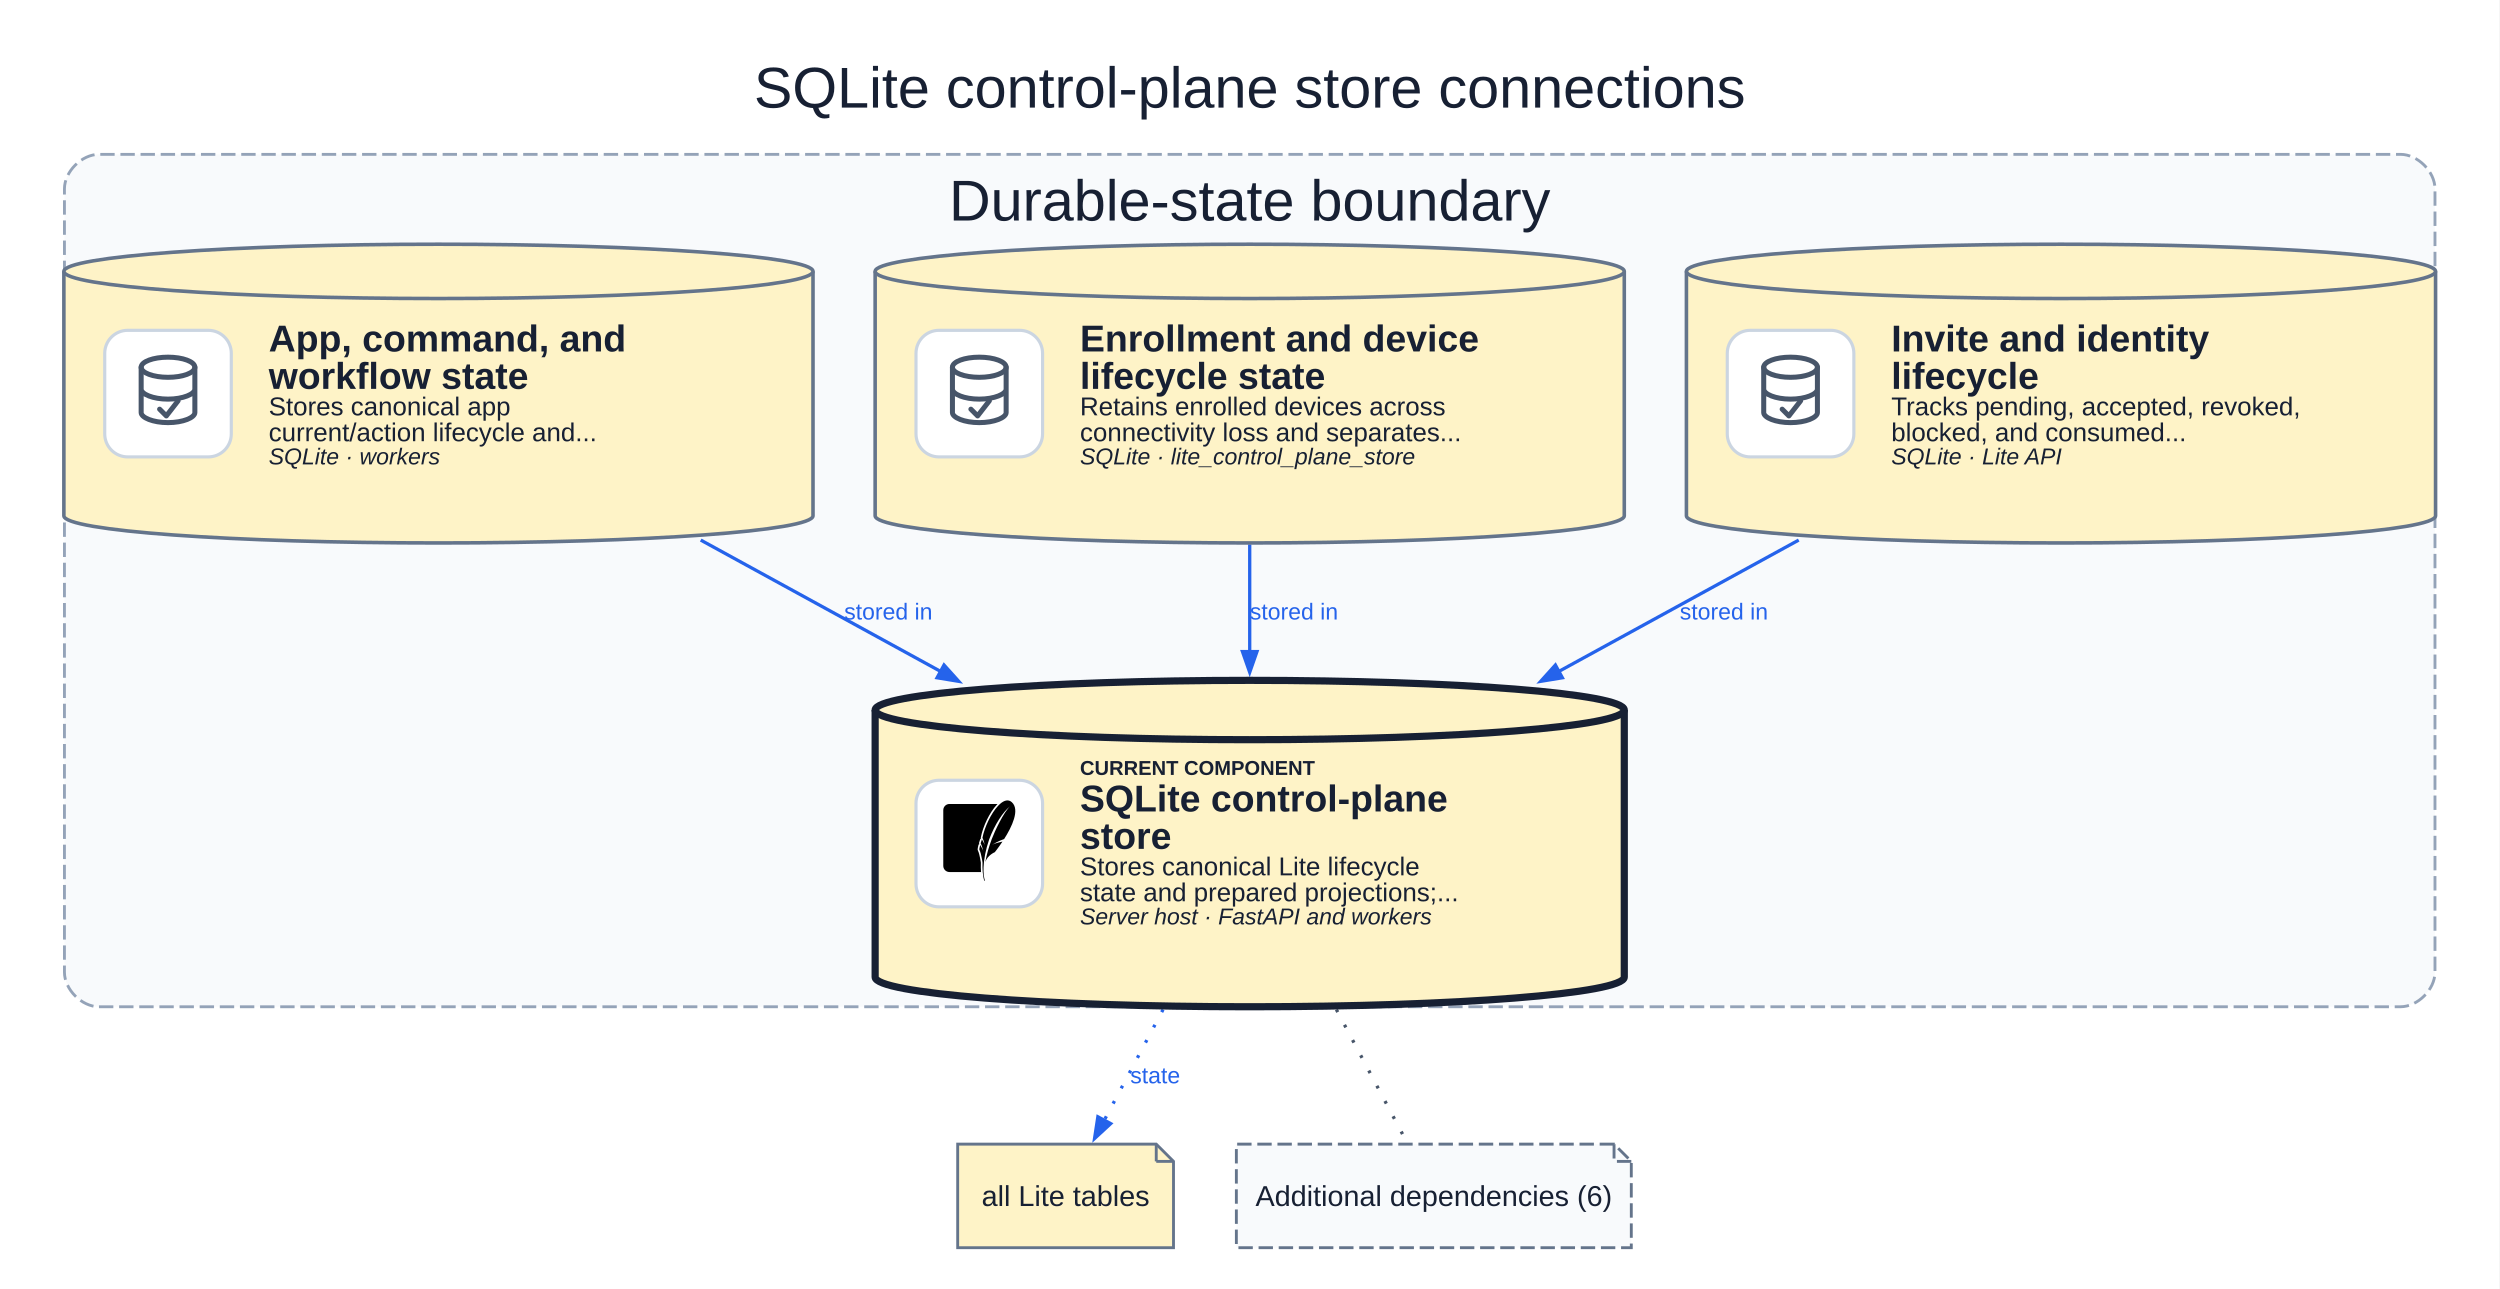
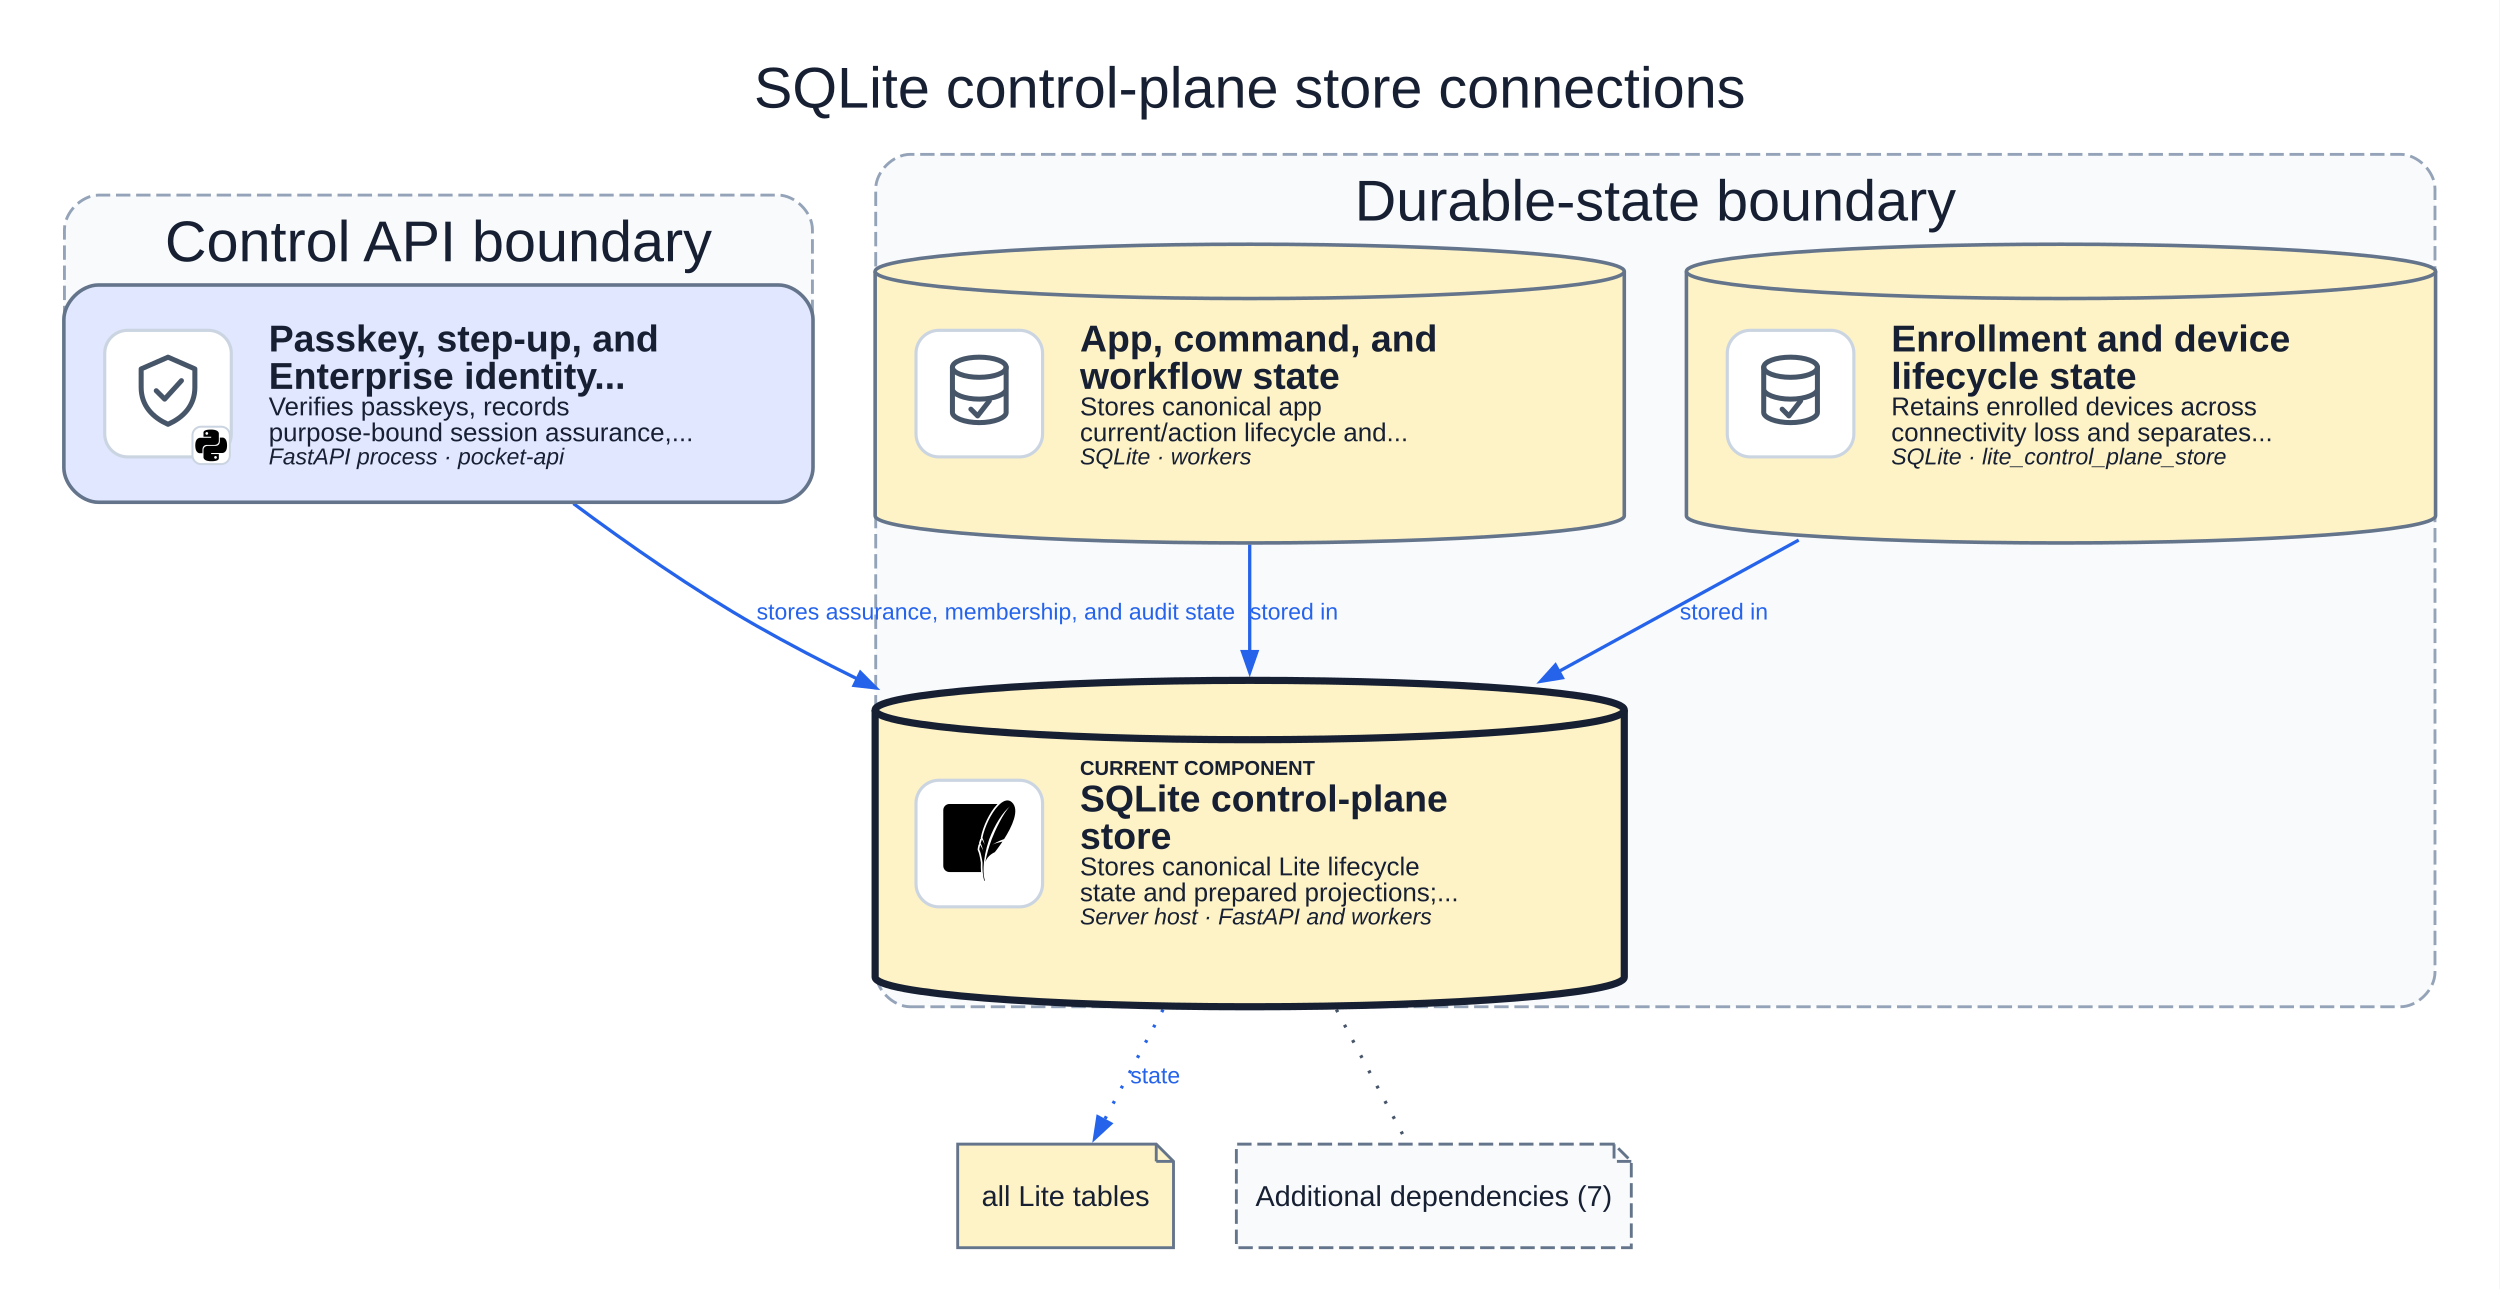
<svg xmlns="http://www.w3.org/2000/svg" xmlns:xlink="http://www.w3.org/1999/xlink" id="pocketlab-component-sqlite-light" role="img" aria-labelledby="pocketlab-component-sqlite-light-title pocketlab-component-sqlite-light-desc" width="869.00" height="448.00" preserveAspectRatio="xMidYMid meet" focusable="false" viewBox="0.00 0.00 869.00 448.00">
  <defs class="pl-architecture-icon-symbols">
+     <symbol id="pl-icon-brand-python" viewBox="0 0 24 24" overflow="visible">
+       <path d="M14.25.18l.9.2.73.26.59.3.45.32.34.34.25.34.16.33.1.3.04.26.02.2-.01.13V8.5l-.05.63-.13.55-.21.46-.26.38-.3.31-.33.25-.35.19-.35.14-.33.1-.3.07-.26.04-.21.02H8.77l-.69.05-.59.14-.5.22-.41.27-.33.32-.27.35-.2.36-.15.37-.1.35-.07.32-.04.27-.02.21v3.06H3.17l-.21-.03-.28-.07-.32-.12-.35-.18-.36-.26-.36-.36-.35-.46-.32-.59-.28-.73-.21-.88-.14-1.05-.05-1.23.06-1.22.16-1.04.24-.87.32-.71.36-.57.4-.44.42-.33.42-.24.4-.16.36-.1.32-.05.24-.01h.16l.06.01h8.16v-.83H6.18l-.01-2.75-.02-.37.05-.34.11-.31.17-.28.25-.26.31-.23.38-.2.44-.18.51-.15.58-.12.64-.1.71-.06.77-.04.84-.02 1.27.05zm-6.3 1.98l-.23.33-.08.41.08.41.23.34.33.22.41.09.41-.09.33-.22.23-.34.08-.41-.08-.41-.23-.33-.33-.22-.41-.09-.41.09zm13.09 3.95l.28.06.32.12.35.18.36.27.36.35.35.47.32.59.28.73.21.88.14 1.04.05 1.23-.06 1.23-.16 1.04-.24.86-.32.71-.36.57-.4.45-.42.33-.42.24-.4.16-.36.09-.32.05-.24.02-.16-.01h-8.22v.82h5.84l.01 2.76.02.36-.05.34-.11.31-.17.29-.25.25-.31.24-.38.2-.44.17-.51.15-.58.13-.64.09-.71.07-.77.04-.84.01-1.27-.04-1.07-.14-.9-.2-.73-.25-.59-.3-.45-.33-.34-.34-.25-.34-.16-.33-.1-.3-.04-.25-.02-.2.01-.13v-5.34l.05-.64.13-.54.21-.46.26-.38.3-.32.33-.24.35-.2.35-.14.33-.1.3-.06.26-.04.21-.02.13-.01h5.84l.69-.05.59-.14.5-.21.41-.28.33-.32.27-.35.2-.36.15-.36.1-.35.07-.32.04-.28.02-.21V6.07h2.09l.14.01zm-6.47 14.25l-.23.33-.08.41.08.41.23.33.33.23.41.08.41-.08.33-.23.23-.33.08-.41-.08-.41-.23-.33-.33-.23-.41-.08-.41.08z" />
+     </symbol>
    <symbol id="pl-icon-brand-sqlite" viewBox="0 0 24 24" overflow="visible">
      <path d="M21.678.521c-1.032-.92-2.28-.55-3.513.544a8.71 8.71 0 0 0-.547.535c-2.109 2.237-4.066 6.38-4.674 9.544.237.48.422 1.093.544 1.561a13.044 13.044 0 0 1 .164.703s-.019-.071-.096-.296l-.05-.146a1.689 1.689 0 0 0-.033-.08c-.138-.32-.518-.995-.686-1.289-.143.423-.27.818-.376 1.176.484.884.778 2.4.778 2.4s-.025-.099-.147-.442c-.107-.303-.644-1.244-.772-1.464-.217.804-.304 1.346-.226 1.478.152.256.296.698.422 1.186.286 1.1.485 2.44.485 2.44l.017.224a22.41 22.41 0 0 0 .056 2.748c.095 1.146.273 2.13.5 2.657l.155-.084c-.334-1.038-.47-2.399-.41-3.967.09-2.398.642-5.29 1.661-8.304 1.723-4.55 4.113-8.201 6.3-9.945-1.993 1.8-4.692 7.63-5.5 9.788-.904 2.416-1.545 4.684-1.931 6.857.666-2.037 2.821-2.912 2.821-2.912s1.057-1.304 2.292-3.166c-.74.169-1.955.458-2.362.629-.6.251-.762.337-.762.337s1.945-1.184 3.613-1.72C21.695 7.9 24.195 2.767 21.678.521m-18.573.543A1.842 1.842 0 0 0 1.27 2.9v16.608a1.84 1.84 0 0 0 1.835 1.834h9.418a22.953 22.953 0 0 1-.052-2.707c-.006-.062-.011-.141-.016-.2a27.01 27.01 0 0 0-.473-2.378c-.121-.47-.275-.898-.369-1.057-.116-.197-.098-.31-.097-.432 0-.12.015-.245.037-.386a9.98 9.98 0 0 1 .234-1.045l.217-.028c-.017-.035-.014-.065-.031-.097l-.041-.381a32.8 32.8 0 0 1 .382-1.194l.2-.019c-.008-.016-.01-.038-.018-.053l-.043-.316c.63-3.28 2.587-7.443 4.8-9.791.066-.069.133-.128.198-.194Z" />
+     </symbol>
+     <symbol id="pl-icon-semantic-api-guard" viewBox="0 0 48 48" overflow="visible">
+       <g fill="none" stroke="#475569" stroke-width="3" stroke-linecap="round" stroke-linejoin="round">
+         <path d="M24 4l16 7v11c0 11-7 18-16 22C15 40 8 33 8 22V11z" />
+         <path d="M17 24l5 5 10-11" />
+       </g>
    </symbol>
    <symbol id="pl-icon-semantic-durable-state" viewBox="0 0 48 48" overflow="visible">
      <g fill="none" stroke="#475569" stroke-width="3" stroke-linecap="round" stroke-linejoin="round">
        <ellipse cx="24" cy="10" rx="16" ry="6" />
        <path d="M8 10v27c0 3 7 6 16 6s16-3 16-6V10M8 23c0 3 7 6 16 6s16-3 16-6" />
        <path d="M19 35l4 4 7-9" />
      </g>
    </symbol>
  </defs>
  <g id="graph0" class="graph" transform="scale(1 1) rotate(0) translate(14.4 433.7)">
    <polygon fill="#ffffff" stroke="none" points="-14.4,14.4 -14.4,-433.7 854.4,-433.7 854.4,14.4 -14.4,14.4" />
    <text xml:space="preserve" text-anchor="middle" x="420" y="-396.3" font-family="Arial" font-size="20.00" fill="#172033">SQLite control-plane store connections</text>
    <g id="clust1" class="cluster">
-       <path fill="#f8fafc" stroke="#94a3b8" stroke-dasharray="5,2" d="M20,-83.75C20,-83.75 820,-83.75 820,-83.75 826,-83.75 832,-89.75 832,-95.75 832,-95.75 832,-368.05 832,-368.05 832,-374.05 826,-380.05 820,-380.05 820,-380.05 20,-380.05 20,-380.05 14,-380.05 8,-374.05 8,-368.05 8,-368.05 8,-95.75 8,-95.75 8,-89.75 14,-83.75 20,-83.75" />
-       <text xml:space="preserve" text-anchor="middle" x="420" y="-357.05" font-family="Arial" font-size="20.00" fill="#172033">Durable-state boundary</text>
+       <path fill="#f8fafc" stroke="#94a3b8" stroke-dasharray="5,2" d="M20,-259.12C20,-259.12 256,-259.12 256,-259.12 262,-259.12 268,-265.12 268,-271.12 268,-271.12 268,-353.89 268,-353.89 268,-359.89 262,-365.89 256,-365.89 256,-365.89 20,-365.89 20,-365.89 14,-365.89 8,-359.89 8,-353.89 8,-353.89 8,-271.12 8,-271.12 8,-265.12 14,-259.12 20,-259.12" />
+       <text xml:space="preserve" text-anchor="middle" x="138" y="-342.89" font-family="Arial" font-size="20.00" fill="#172033">Control API boundary</text>
+     </g>
+     <g id="clust2" class="cluster">
+       <path fill="#f8fafc" stroke="#94a3b8" stroke-dasharray="5,2" d="M302,-83.75C302,-83.75 820,-83.75 820,-83.75 826,-83.75 832,-89.75 832,-95.75 832,-95.75 832,-368.05 832,-368.05 832,-374.05 826,-380.05 820,-380.05 820,-380.05 302,-380.05 302,-380.05 296,-380.05 290,-374.05 290,-368.05 290,-368.05 290,-95.75 290,-95.75 290,-89.75 296,-83.75 302,-83.75" />
+       <text xml:space="preserve" text-anchor="middle" x="561" y="-357.05" font-family="Arial" font-size="20.00" fill="#172033">Durable-state boundary</text>
+     </g>
+     <g id="edge1" class="edge">
+       <g id="a_edge1">
+         <a xlink:title="stores assurance, membership, and audit state (SQLite)">
+           <path fill="none" stroke="#2563eb" stroke-width="1.15" d="M184.92,-258.66C204.03,-244.42 226.72,-228.62 248.5,-216.21 259.73,-209.82 271.61,-203.61 283.67,-197.67" />
+           <polygon fill="#2563eb" stroke="#2563eb" stroke-width="1.15" points="284.67,-199.99 290.04,-194.58 282.47,-195.45 284.67,-199.99" />
+         </a>
+       </g>
+       <text xml:space="preserve" text-anchor="middle" x="331.75" y="-218.36" font-family="Arial" font-size="8.00" fill="#2563eb">stores assurance, membership, and audit state</text>
    </g>
    <g id="edge3" class="edge">
      <g id="a_edge3">
-         <a xlink:title="stored in (SQLite)">
-           <path fill="none" stroke="#2563eb" stroke-width="1.15" d="M229.17,-245.97C255.79,-231.39 285.13,-215.32 312.66,-200.25" />
-           <polygon fill="#2563eb" stroke="#2563eb" stroke-width="1.15" points="313.74,-202.54 318.85,-196.87 311.32,-198.11 313.74,-202.54" />
-         </a>
-       </g>
-       <text xml:space="preserve" text-anchor="middle" x="294.38" y="-218.36" font-family="Arial" font-size="8.00" fill="#2563eb">stored in</text>
-     </g>
-     <g id="edge1" class="edge">
-       <g id="a_edge1">
        <a xlink:title="stored in (SQLite)">
          <path fill="none" stroke="#2563eb" stroke-width="1.15" d="M420,-244.47C420,-232.43 420,-219.43 420,-206.87" />
          <polygon fill="#2563eb" stroke="#2563eb" stroke-width="1.15" points="422.52,-207.2 420,-200 417.48,-207.2 422.52,-207.2" />
        </a>
      </g>
      <text xml:space="preserve" text-anchor="middle" x="435.38" y="-218.36" font-family="Arial" font-size="8.00" fill="#2563eb">stored in</text>
    </g>
    <g id="edge2" class="edge">
      <g id="a_edge2">
        <a xlink:title="stored in (SQLite)">
          <path fill="none" stroke="#2563eb" stroke-width="1.15" d="M610.83,-245.97C584.21,-231.39 554.87,-215.32 527.34,-200.25" />
          <polygon fill="#2563eb" stroke="#2563eb" stroke-width="1.15" points="528.68,-198.11 521.15,-196.87 526.26,-202.54 528.68,-198.11" />
        </a>
      </g>
      <text xml:space="preserve" text-anchor="middle" x="584.83" y="-218.36" font-family="Arial" font-size="8.00" fill="#2563eb">stored in</text>
    </g>
    <g id="edge4" class="edge">
      <path fill="none" stroke="#2563eb" stroke-width="1.15" stroke-dasharray="1,5" d="M389.87,-82.77C382.67,-69.21 375.35,-55.42 369.36,-44.14" />
      <polygon fill="#2563eb" stroke="#2563eb" stroke-width="1.15" points="371.67,-43.13 366.07,-37.96 367.22,-45.5 371.67,-43.13" />
      <text xml:space="preserve" text-anchor="middle" x="387.15" y="-57.15" font-family="Arial" font-size="8.00" fill="#2563eb">state</text>
    </g>
    <g id="edge5" class="edge">
      <path fill="none" stroke="#475569" stroke-width="1.15" stroke-dasharray="1,5" d="M450.13,-82.77C459.07,-65.92 468.22,-48.71 474.75,-36.42" />
    </g>
    <g id="node1" class="node">
      <g id="a_node1">
-         <a xlink:href="../../../../generated/production/architecture/components/app-workflow-state/" xlink:title="App, command, and workflow state. Stores canonical app current/action lifecycle and workflow command/current/event state." target="_top">
-           <path fill="#fef3c7" stroke="#64748b" stroke-width="1.25" d="M268.2,-339.37C268.2,-344.57 209.84,-348.81 138,-348.81 66.16,-348.81 7.8,-344.57 7.8,-339.37 7.8,-339.37 7.8,-254.41 7.8,-254.41 7.8,-249.2 66.16,-244.97 138,-244.97 209.84,-244.97 268.2,-249.2 268.2,-254.41 268.2,-254.41 268.2,-339.37 268.2,-339.37" />
-           <path fill="none" stroke="#64748b" stroke-width="1.25" d="M268.2,-339.37C268.2,-334.16 209.84,-329.93 138,-329.93 66.16,-329.93 7.8,-334.16 7.8,-339.37" />
+         <a xlink:href="../../../../generated/production/architecture/components/identity-access-controls/" xlink:title="Passkey, step-up, and Enterprise identity controls. Verifies passkeys, records purpose-bound session assurance, and resolves server-owned Enterprise memberships and final-Owner protection; it does not create a browser-held authority." target="_top">
+           <path fill="#e0e7ff" stroke="#64748b" stroke-width="1.25" d="M256.2,-334.64C256.2,-334.64 19.8,-334.64 19.8,-334.64 13.8,-334.64 7.8,-328.64 7.8,-322.64 7.8,-322.64 7.8,-271.12 7.8,-271.12 7.8,-265.12 13.8,-259.12 19.8,-259.12 19.8,-259.12 256.2,-259.12 256.2,-259.12 262.2,-259.12 268.2,-265.12 268.2,-271.12 268.2,-271.12 268.2,-322.64 268.2,-322.64 268.2,-328.64 262.2,-334.64 256.2,-334.64" />
          <g id="a_node1_0">
-             <g class="pl-node-icon" data-component="app-workflow-state" data-icon-cell="15.00,-328.88,58.00,64.00" data-icon-tile="22.00,-318.88,44.00,44.00" aria-hidden="true">
+             <g class="pl-node-icon" data-component="identity-access-controls" data-icon-cell="15.00,-328.88,58.00,64.00" data-icon-tile="22.00,-318.88,44.00,44.00" aria-hidden="true">
              <rect class="pl-node-icon__tile" x="22.00" y="-318.88" width="44.00" height="44.00" rx="8" fill="#ffffff" stroke="#cbd5e1" stroke-width="1.1" />
-               <use class="pl-node-icon__primary" href="#pl-icon-semantic-durable-state" x="30.00" y="-311.88" width="28.00" height="28.00" preserveAspectRatio="xMidYMid meet" aria-hidden="true" />
+               <use class="pl-node-icon__primary" href="#pl-icon-semantic-api-guard" x="30.00" y="-311.88" width="28.00" height="28.00" preserveAspectRatio="xMidYMid meet" aria-hidden="true" />
+               <rect class="pl-node-icon__badge-tile" x="52.50" y="-285.38" width="13.00" height="13.00" rx="3" fill="#ffffff" stroke="#cbd5e1" stroke-width="0.7" />
+               <use class="pl-node-icon__badge" href="#pl-icon-brand-python" x="53.50" y="-284.38" width="11.00" height="11.00" preserveAspectRatio="xMidYMid meet" aria-hidden="true" />
            </g>
          </g>
-           <text xml:space="preserve" text-anchor="start" x="79" y="-311.53" font-family="Arial" font-weight="bold" font-size="13.00" fill="#172033">App, command, and</text>
-           <text xml:space="preserve" text-anchor="start" x="79" y="-298.53" font-family="Arial" font-weight="bold" font-size="13.00" fill="#172033">workflow state</text>
-           <text xml:space="preserve" text-anchor="start" x="79" y="-289.33" font-family="Arial" font-size="9.00" fill="#172033">Stores canonical app</text>
-           <text xml:space="preserve" text-anchor="start" x="79" y="-280.33" font-family="Arial" font-size="9.00" fill="#172033">current/action lifecycle and...</text>
-           <text xml:space="preserve" text-anchor="start" x="79" y="-272.28" font-family="Arial" font-style="italic" font-size="8.00" fill="#172033">SQLite · workers</text>
+           <text xml:space="preserve" text-anchor="start" x="79" y="-311.53" font-family="Arial" font-weight="bold" font-size="13.00" fill="#172033">Passkey, step-up, and</text>
+           <text xml:space="preserve" text-anchor="start" x="79" y="-298.53" font-family="Arial" font-weight="bold" font-size="13.00" fill="#172033">Enterprise identity...</text>
+           <text xml:space="preserve" text-anchor="start" x="79" y="-289.33" font-family="Arial" font-size="9.00" fill="#172033">Verifies passkeys, records</text>
+           <text xml:space="preserve" text-anchor="start" x="79" y="-280.33" font-family="Arial" font-size="9.00" fill="#172033">purpose-bound session assurance,...</text>
+           <text xml:space="preserve" text-anchor="start" x="79" y="-272.28" font-family="Arial" font-style="italic" font-size="8.00" fill="#172033">FastAPI process · pocket-api</text>
        </a>
      </g>
    </g>
    <g id="node2" class="node">
      <g id="a_node2">
-         <a xlink:href="../../../../generated/production/architecture/components/device-state/" xlink:title="Enrollment and device lifecycle state. Retains enrolled devices across connectivity loss and separates durable enrollment, current state, health, supervisor state, and recovery history." target="_top">
+         <a xlink:href="../../../../generated/production/architecture/components/app-workflow-state/" xlink:title="App, command, and workflow state. Stores canonical app current/action lifecycle and workflow command/current/event state." target="_top">
          <path fill="#fef3c7" stroke="#64748b" stroke-width="1.25" d="M550.2,-339.37C550.2,-344.57 491.84,-348.81 420,-348.81 348.16,-348.81 289.8,-344.57 289.8,-339.37 289.8,-339.37 289.8,-254.41 289.8,-254.41 289.8,-249.2 348.16,-244.97 420,-244.97 491.84,-244.97 550.2,-249.2 550.2,-254.41 550.2,-254.41 550.2,-339.37 550.2,-339.37" />
          <path fill="none" stroke="#64748b" stroke-width="1.25" d="M550.2,-339.37C550.2,-334.16 491.84,-329.93 420,-329.93 348.16,-329.93 289.8,-334.16 289.8,-339.37" />
          <g id="a_node2_1">
-             <g class="pl-node-icon" data-component="device-state" data-icon-cell="297.00,-328.88,58.00,64.00" data-icon-tile="304.00,-318.88,44.00,44.00" aria-hidden="true">
+             <g class="pl-node-icon" data-component="app-workflow-state" data-icon-cell="297.00,-328.88,58.00,64.00" data-icon-tile="304.00,-318.88,44.00,44.00" aria-hidden="true">
              <rect class="pl-node-icon__tile" x="304.00" y="-318.88" width="44.00" height="44.00" rx="8" fill="#ffffff" stroke="#cbd5e1" stroke-width="1.1" />
              <use class="pl-node-icon__primary" href="#pl-icon-semantic-durable-state" x="312.00" y="-311.88" width="28.00" height="28.00" preserveAspectRatio="xMidYMid meet" aria-hidden="true" />
            </g>
          </g>
-           <text xml:space="preserve" text-anchor="start" x="361" y="-311.53" font-family="Arial" font-weight="bold" font-size="13.00" fill="#172033">Enrollment and device</text>
-           <text xml:space="preserve" text-anchor="start" x="361" y="-298.53" font-family="Arial" font-weight="bold" font-size="13.00" fill="#172033">lifecycle state</text>
-           <text xml:space="preserve" text-anchor="start" x="361" y="-289.33" font-family="Arial" font-size="9.00" fill="#172033">Retains enrolled devices across</text>
-           <text xml:space="preserve" text-anchor="start" x="361" y="-280.33" font-family="Arial" font-size="9.00" fill="#172033">connectivity loss and separates...</text>
-           <text xml:space="preserve" text-anchor="start" x="361" y="-272.28" font-family="Arial" font-style="italic" font-size="8.00" fill="#172033">SQLite · lite_control_plane_store</text>
+           <text xml:space="preserve" text-anchor="start" x="361" y="-311.53" font-family="Arial" font-weight="bold" font-size="13.00" fill="#172033">App, command, and</text>
+           <text xml:space="preserve" text-anchor="start" x="361" y="-298.53" font-family="Arial" font-weight="bold" font-size="13.00" fill="#172033">workflow state</text>
+           <text xml:space="preserve" text-anchor="start" x="361" y="-289.33" font-family="Arial" font-size="9.00" fill="#172033">Stores canonical app</text>
+           <text xml:space="preserve" text-anchor="start" x="361" y="-280.33" font-family="Arial" font-size="9.00" fill="#172033">current/action lifecycle and...</text>
+           <text xml:space="preserve" text-anchor="start" x="361" y="-272.28" font-family="Arial" font-style="italic" font-size="8.00" fill="#172033">SQLite · workers</text>
        </a>
      </g>
    </g>
    <g id="node3" class="node">
      <g id="a_node3">
-         <a xlink:href="../../../../generated/production/architecture/components/invite-state/" xlink:title="Invite and identity lifecycle. Tracks pending, accepted, revoked, blocked, and consumed invite/identity state with duplicate and mismatch guards." target="_top">
+         <a xlink:href="../../../../generated/production/architecture/components/device-state/" xlink:title="Enrollment and device lifecycle state. Retains enrolled devices across connectivity loss and separates durable enrollment, current state, health, supervisor state, and recovery history." target="_top">
          <path fill="#fef3c7" stroke="#64748b" stroke-width="1.25" d="M832.2,-339.37C832.2,-344.57 773.84,-348.81 702,-348.81 630.16,-348.81 571.8,-344.57 571.8,-339.37 571.8,-339.37 571.8,-254.41 571.8,-254.41 571.8,-249.2 630.16,-244.97 702,-244.97 773.84,-244.97 832.2,-249.2 832.2,-254.41 832.2,-254.41 832.2,-339.37 832.2,-339.37" />
          <path fill="none" stroke="#64748b" stroke-width="1.25" d="M832.2,-339.37C832.2,-334.16 773.84,-329.93 702,-329.93 630.16,-329.93 571.8,-334.16 571.8,-339.37" />
          <g id="a_node3_2">
-             <g class="pl-node-icon" data-component="invite-state" data-icon-cell="579.00,-328.88,58.00,64.00" data-icon-tile="586.00,-318.88,44.00,44.00" aria-hidden="true">
+             <g class="pl-node-icon" data-component="device-state" data-icon-cell="579.00,-328.88,58.00,64.00" data-icon-tile="586.00,-318.88,44.00,44.00" aria-hidden="true">
              <rect class="pl-node-icon__tile" x="586.00" y="-318.88" width="44.00" height="44.00" rx="8" fill="#ffffff" stroke="#cbd5e1" stroke-width="1.1" />
              <use class="pl-node-icon__primary" href="#pl-icon-semantic-durable-state" x="594.00" y="-311.88" width="28.00" height="28.00" preserveAspectRatio="xMidYMid meet" aria-hidden="true" />
            </g>
          </g>
-           <text xml:space="preserve" text-anchor="start" x="643" y="-311.53" font-family="Arial" font-weight="bold" font-size="13.00" fill="#172033">Invite and identity</text>
-           <text xml:space="preserve" text-anchor="start" x="643" y="-298.53" font-family="Arial" font-weight="bold" font-size="13.00" fill="#172033">lifecycle</text>
-           <text xml:space="preserve" text-anchor="start" x="643" y="-289.33" font-family="Arial" font-size="9.00" fill="#172033">Tracks pending, accepted, revoked,</text>
-           <text xml:space="preserve" text-anchor="start" x="643" y="-280.33" font-family="Arial" font-size="9.00" fill="#172033">blocked, and consumed...</text>
-           <text xml:space="preserve" text-anchor="start" x="643" y="-272.28" font-family="Arial" font-style="italic" font-size="8.00" fill="#172033">SQLite · Lite API</text>
+           <text xml:space="preserve" text-anchor="start" x="643" y="-311.53" font-family="Arial" font-weight="bold" font-size="13.00" fill="#172033">Enrollment and device</text>
+           <text xml:space="preserve" text-anchor="start" x="643" y="-298.53" font-family="Arial" font-weight="bold" font-size="13.00" fill="#172033">lifecycle state</text>
+           <text xml:space="preserve" text-anchor="start" x="643" y="-289.33" font-family="Arial" font-size="9.00" fill="#172033">Retains enrolled devices across</text>
+           <text xml:space="preserve" text-anchor="start" x="643" y="-280.33" font-family="Arial" font-size="9.00" fill="#172033">connectivity loss and separates...</text>
+           <text xml:space="preserve" text-anchor="start" x="643" y="-272.28" font-family="Arial" font-style="italic" font-size="8.00" fill="#172033">SQLite · lite_control_plane_store</text>
        </a>
      </g>
    </g>
    <g id="node4" class="node">
      <g id="a_node4">
        <a xlink:href="../../../../generated/production/architecture/components/sqlite/" xlink:title="SQLite control-plane store. Stores canonical Lite lifecycle state and prepared projections; the frontend never accesses it directly." target="_top">
          <path fill="#fef3c7" stroke="#172033" stroke-width="2.5" d="M550.2,-186.9C550.2,-192.59 491.84,-197.21 420,-197.21 348.16,-197.21 289.8,-192.59 289.8,-186.9 289.8,-186.9 289.8,-94.06 289.8,-94.06 289.8,-88.37 348.16,-83.75 420,-83.75 491.84,-83.75 550.2,-88.37 550.2,-94.06 550.2,-94.06 550.2,-186.9 550.2,-186.9" />
          <path fill="none" stroke="#172033" stroke-width="2.5" d="M550.2,-186.9C550.2,-181.21 491.84,-176.58 420,-176.58 348.16,-176.58 289.8,-181.21 289.8,-186.9" />
          <g id="a_node4_3">
            <g class="pl-node-icon" data-component="sqlite" data-icon-cell="297.00,-175.98,58.00,71.00" data-icon-tile="304.00,-162.48,44.00,44.00" aria-hidden="true">
              <rect class="pl-node-icon__tile" x="304.00" y="-162.48" width="44.00" height="44.00" rx="8" fill="#ffffff" stroke="#cbd5e1" stroke-width="1.1" />
              <use class="pl-node-icon__primary" href="#pl-icon-brand-sqlite" x="312.00" y="-155.48" width="28.00" height="28.00" preserveAspectRatio="xMidYMid meet" aria-hidden="true" />
            </g>
          </g>
          <text xml:space="preserve" text-anchor="start" x="361" y="-164.33" font-family="Arial" font-weight="bold" font-size="7.00" fill="#172033">CURRENT COMPONENT</text>
          <text xml:space="preserve" text-anchor="start" x="361" y="-151.63" font-family="Arial" font-weight="bold" font-size="13.00" fill="#172033">SQLite control-plane</text>
          <text xml:space="preserve" text-anchor="start" x="361" y="-138.63" font-family="Arial" font-weight="bold" font-size="13.00" fill="#172033">store</text>
          <text xml:space="preserve" text-anchor="start" x="361" y="-129.43" font-family="Arial" font-size="9.00" fill="#172033">Stores canonical Lite lifecycle</text>
          <text xml:space="preserve" text-anchor="start" x="361" y="-120.43" font-family="Arial" font-size="9.00" fill="#172033">state and prepared projections;...</text>
          <text xml:space="preserve" text-anchor="start" x="361" y="-112.38" font-family="Arial" font-style="italic" font-size="8.00" fill="#172033">Server host · FastAPI and workers</text>
        </a>
      </g>
    </g>
    <g id="node5" class="node">
      <g id="a_node5">
        <a xlink:title="Durable-state dependency">
          <polygon fill="#fef3c7" stroke="#64748b" points="387.51,-36 318.49,-36 318.49,0 393.51,0 393.51,-30 387.51,-36" />
          <polyline fill="none" stroke="#64748b" points="387.51,-36 387.51,-30" />
          <polyline fill="none" stroke="#64748b" points="393.51,-30 387.51,-30" />
          <text xml:space="preserve" text-anchor="middle" x="356" y="-14.5" font-family="Arial" font-size="10.00" fill="#172033">all Lite tables</text>
        </a>
      </g>
    </g>
    <g id="node6" class="node">
      <g id="a_node6">
-         <a xlink:title="Additional dependencies (6)">
+         <a xlink:title="Additional dependencies (7)">
          <polygon fill="#f8fafc" stroke="#64748b" stroke-dasharray="5,2" points="546.64,-36 415.36,-36 415.36,0 552.64,0 552.64,-30 546.64,-36" />
          <polyline fill="none" stroke="#64748b" stroke-dasharray="5,2" points="546.64,-36 546.64,-30" />
          <polyline fill="none" stroke="#64748b" stroke-dasharray="5,2" points="552.64,-30 546.64,-30" />
-           <text xml:space="preserve" text-anchor="middle" x="484" y="-14.5" font-family="Arial" font-size="10.00" fill="#172033">Additional dependencies (6)</text>
+           <text xml:space="preserve" text-anchor="middle" x="484" y="-14.5" font-family="Arial" font-size="10.00" fill="#172033">Additional dependencies (7)</text>
        </a>
      </g>
    </g>
  </g>
</svg>
